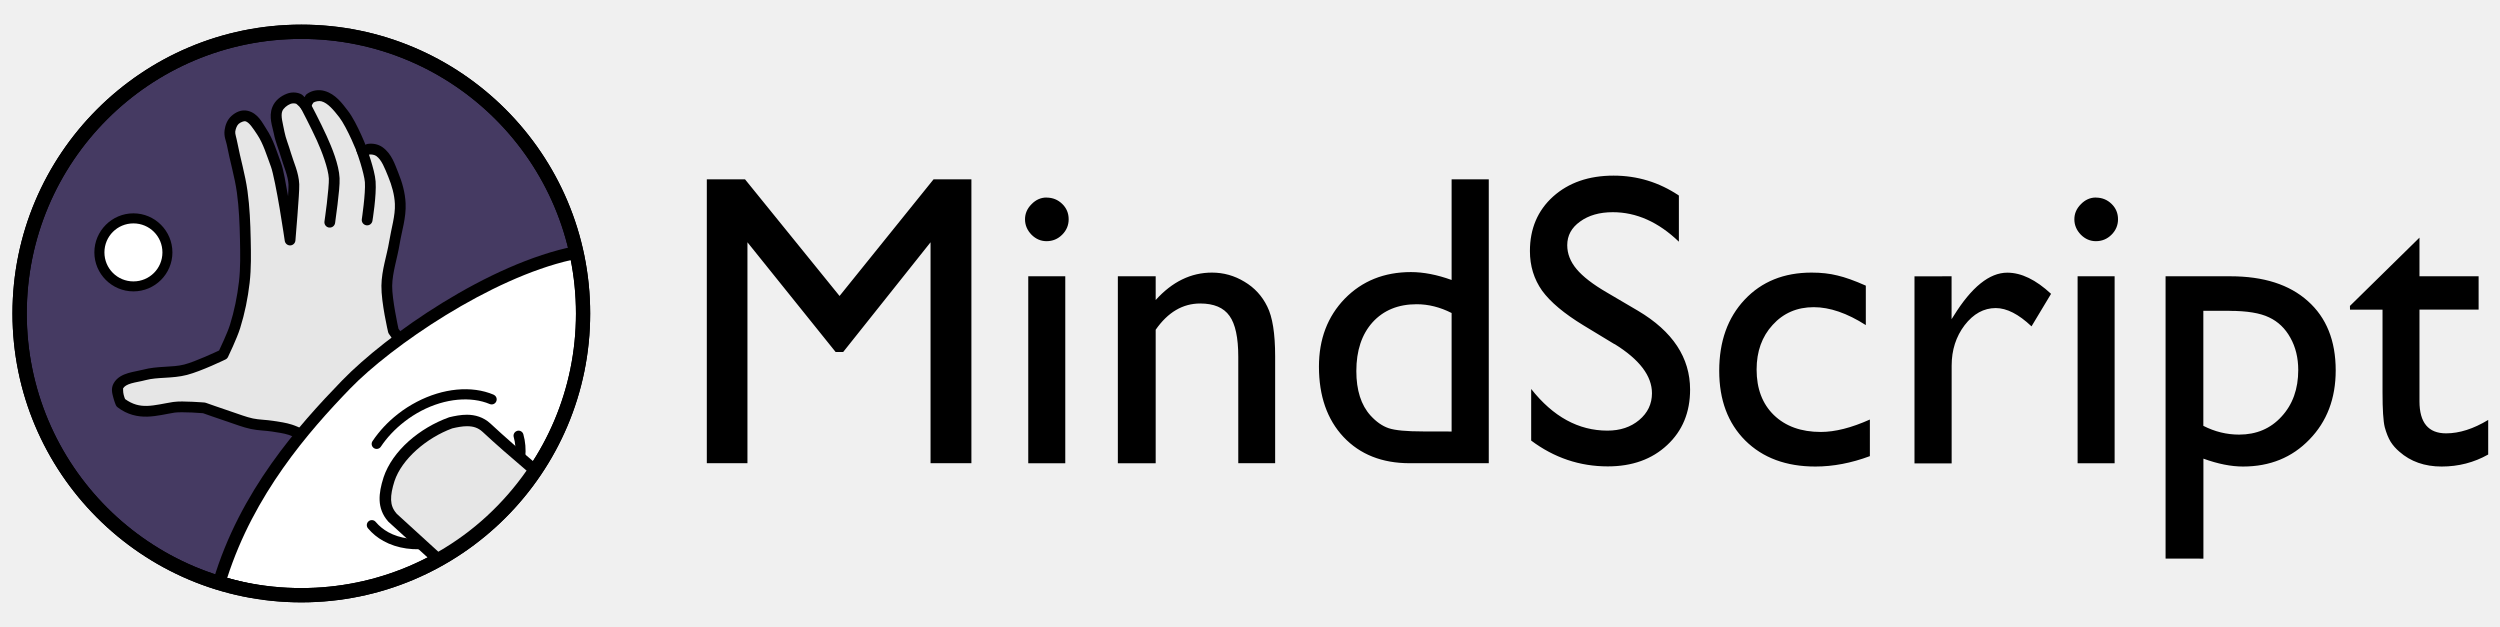
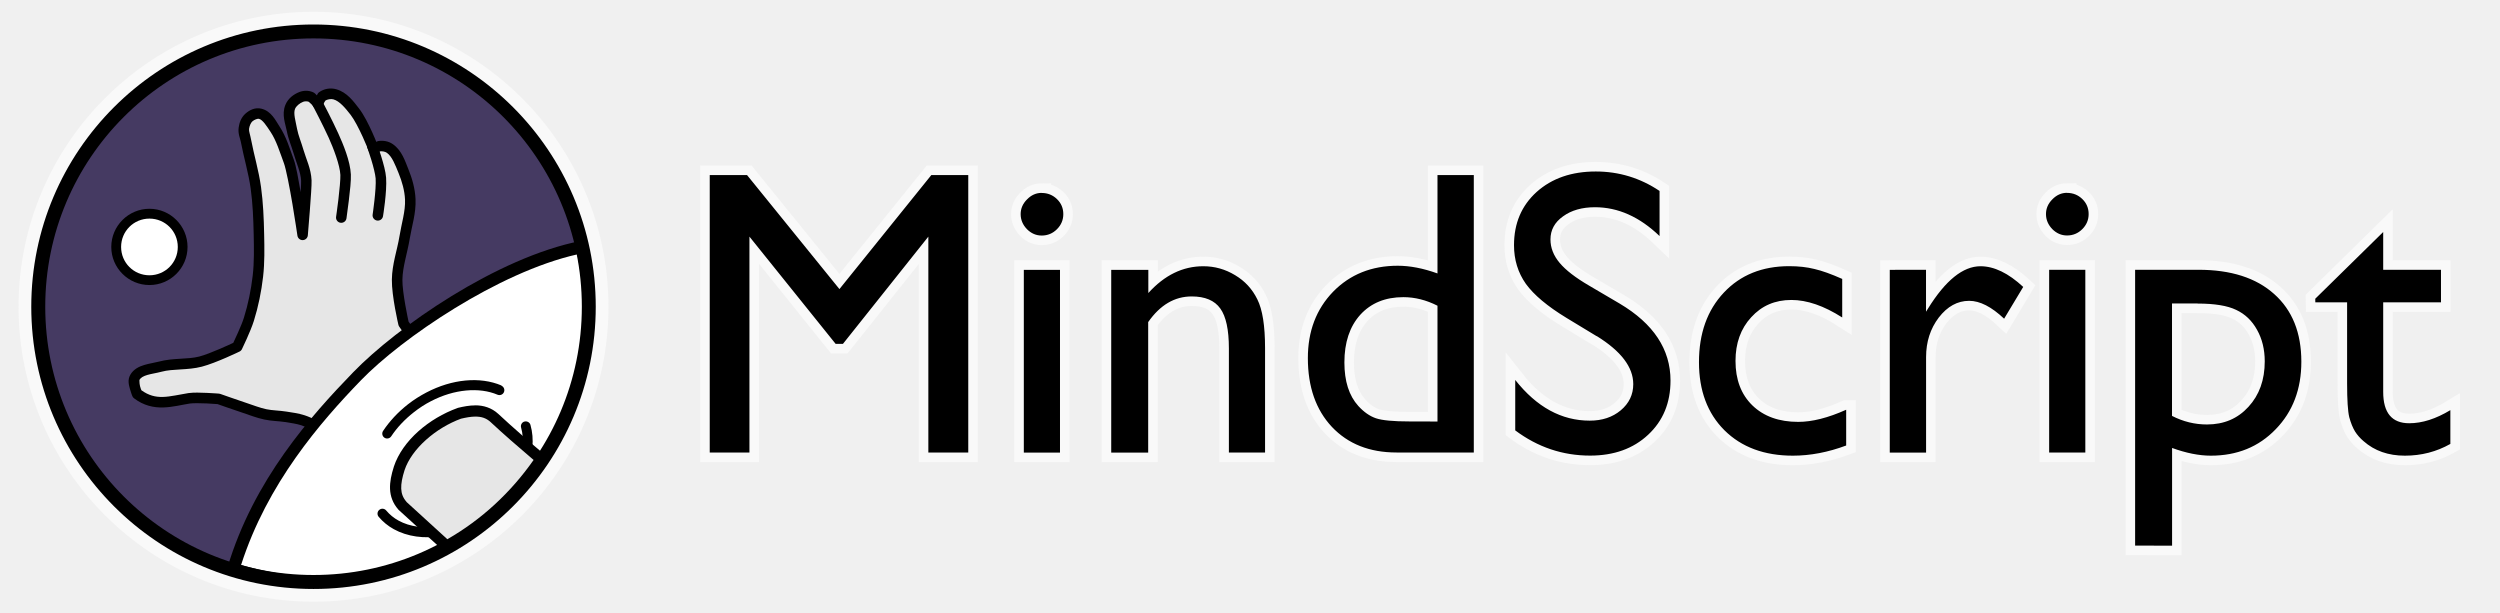
- <svg xmlns="http://www.w3.org/2000/svg" width="33.902mm" height="8.502mm" viewBox="0 0 33.902 8.502" version="1.1" id="svg1">
-   <defs id="defs1" />
-   <g id="layer1" transform="translate(-71.94902,-146.0324)">
-     <g id="g14" transform="matrix(0.5500891,0,0,0.5500891,37.18738,72.57466)" style="stroke-width:1.818">
-       <g id="path5127" style="stroke-width:1.818">
-         <path style="color:#000000;fill:#453a62;stroke-width:1.818;stroke-linecap:round;stroke-linejoin:round;-inkscape-stroke:none" d="m 77.566,141.265 a 6.945,6.945 0 0 1 -6.945,6.945 6.945,6.945 0 0 1 -6.945,-6.945 6.945,6.945 0 0 1 6.945,-6.945 6.945,6.945 0 0 1 6.945,6.945 z" id="path1" />
-         <path style="color:#000000;fill:#ff0000;stroke-width:1.818;stroke-linecap:round;stroke-linejoin:round;-inkscape-stroke:none" d="m 70.621,134.232 c -3.883,0 -7.033,3.15 -7.033,7.033 0,3.883 3.15,7.033 7.033,7.033 3.883,0 7.033,-3.15 7.033,-7.033 0,-3.883 -3.15,-7.033 -7.033,-7.033 z m 0,0.176 c 3.788,0 6.857,3.069 6.857,6.857 0,3.788 -3.069,6.855 -6.857,6.855 -3.788,0 -6.857,-3.067 -6.857,-6.855 0,-3.788 3.069,-6.857 6.857,-6.857 z" id="path2" />
+ <svg xmlns="http://www.w3.org/2000/svg" xmlns:xlink="http://www.w3.org/1999/xlink" width="34.696mm" height="8.502mm" version="1.1" viewBox="0 0 34.696 8.502">
+   <g transform="translate(-71.684 -146.03)">
+     <g stroke="#f9f9f9" stroke-width=".353">
+       <use xlink:href="#text16311-9-5" />
+       <use transform="translate(.14668 8.9909)" xlink:href="#text16311-9-5" />
+       <rect x="72.76" y="156.1" width="6.615" height="6.615" ry=".441" fill="none" stroke-linecap="round" stroke-linejoin="round" />
+     </g>
+     <path d="m84.756 157.45h0.513v3.85h-0.554v-2.996l-1.185 1.488h-0.102l-1.196-1.488v2.996h-0.551v-3.85h0.518l1.282 1.582zm1.532 0.248q0.124 0 0.212 0.085 0.088 0.085 0.088 0.209 0 0.121-0.088 0.209t-0.212 0.088q-0.116 0-0.204-0.088-0.088-0.091-0.088-0.209 0-0.116 0.088-0.204 0.088-0.091 0.204-0.091zm-0.248 1.067h0.502v2.536h-0.502zm1.728 0v0.322q0.336-0.372 0.763-0.372 0.237 0 0.441 0.124 0.204 0.121 0.309 0.336 0.107 0.212 0.107 0.675v1.45h-0.502v-1.444q0-0.389-0.119-0.554-0.119-0.168-0.397-0.168-0.356 0-0.604 0.356v1.811h-0.513v-2.536zm4.013-1.315h0.504v3.85h-1.072q-0.562 0-0.898-0.356-0.333-0.356-0.333-0.954 0-0.559 0.35-0.921 0.353-0.361 0.898-0.361 0.254 0 0.551 0.107zm0 3.42v-1.607q-0.234-0.119-0.474-0.119-0.375 0-0.598 0.245-0.22 0.245-0.22 0.661 0 0.391 0.193 0.604 0.116 0.127 0.245 0.171 0.13 0.044 0.466 0.044zm2.208-1.185-0.419-0.254q-0.394-0.24-0.562-0.471-0.165-0.234-0.165-0.537 0-0.455 0.314-0.739 0.317-0.284 0.821-0.284 0.482 0 0.885 0.27v0.626q-0.416-0.4-0.896-0.4-0.27 0-0.444 0.127-0.174 0.124-0.174 0.32 0 0.174 0.127 0.325 0.127 0.152 0.411 0.317l0.422 0.248q0.706 0.419 0.706 1.069 0 0.463-0.311 0.752-0.309 0.289-0.805 0.289-0.571 0-1.039-0.35v-0.7q0.446 0.565 1.034 0.565 0.259 0 0.43-0.143 0.174-0.146 0.174-0.364 0-0.353-0.507-0.667zm3.464 1.022v0.496q-0.378 0.141-0.739 0.141-0.595 0-0.951-0.353-0.353-0.353-0.353-0.945 0-0.598 0.345-0.965 0.345-0.367 0.907-0.367 0.196 0 0.35 0.039 0.157 0.036 0.386 0.138v0.535q-0.38-0.243-0.706-0.243-0.339 0-0.557 0.24-0.218 0.237-0.218 0.606 0 0.389 0.234 0.617 0.237 0.229 0.637 0.229 0.289 0 0.664-0.168zm1.108-1.943v0.582l0.028-0.044q0.364-0.587 0.728-0.587 0.284 0 0.593 0.287l-0.265 0.441q-0.262-0.248-0.485-0.248-0.243 0-0.422 0.232-0.176 0.232-0.176 0.548v1.326h-0.504v-2.536zm1.957-1.067q0.124 0 0.212 0.085 0.088 0.085 0.088 0.209 0 0.121-0.088 0.209t-0.212 0.088q-0.116 0-0.204-0.088-0.088-0.091-0.088-0.209 0-0.116 0.088-0.204 0.088-0.091 0.204-0.091zm-0.248 1.067h0.502v2.536h-0.502zm1.193 3.828v-3.828h0.879q0.675 0 1.05 0.336 0.378 0.336 0.378 0.94 0 0.571-0.356 0.937-0.353 0.367-0.901 0.367-0.243 0-0.537-0.107v1.356zm0.868-3.36h-0.356v1.56q0.232 0.119 0.485 0.119 0.353 0 0.576-0.245 0.226-0.245 0.226-0.631 0-0.248-0.107-0.438-0.105-0.19-0.289-0.276-0.182-0.088-0.535-0.088zm1.632-0.066 0.943-0.926v0.524h0.802v0.452h-0.802v1.243q0 0.435 0.361 0.435 0.27 0 0.571-0.182v0.469q-0.289 0.163-0.631 0.163-0.345 0-0.573-0.201-0.072-0.061-0.119-0.135-0.047-0.077-0.08-0.198-0.03-0.124-0.03-0.469v-1.125h-0.441z" stroke-width=".265" aria-label="MindScript" />
+     <rect x="72.76" y="156.1" width="6.615" height="6.615" ry=".441" fill="#453a62" />
+     <text x="78.967" y="162.184" fill="#ffffff" font-family="Arial" font-size="3.881px" font-weight="bold" letter-spacing="-.265px" stroke-width=".265" text-align="end" text-anchor="end" word-spacing="0px" style="line-height:1.25" xml:space="preserve">
+       <tspan x="78.702" y="162.184" dx="0 -0.353" fill="#ffffff" font-family="Arial" font-size="3.881px" font-weight="bold" stroke-width=".265" text-align="end" text-anchor="end">λ<tspan baseline-shift="super" font-family="Arial" font-size="2.822px" font-weight="bold" stroke-width=".265">Ψ</tspan>
+       </tspan>
+     </text>
+     <rect x="72.496" y="158.49" width="34.66" height="8.467" ry="0" fill="none" stroke="#000" stroke-width=".035" />
+     <path id="text16311-9-5" d="m84.609 148.46h0.513v3.85h-0.554v-2.996l-1.185 1.488h-0.102l-1.196-1.488v2.996h-0.551v-3.85h0.518l1.282 1.582zm1.532 0.248q0.124 0 0.212 0.085 0.088 0.085 0.088 0.209 0 0.121-0.088 0.209-0.088 0.088-0.212 0.088-0.116 0-0.204-0.088-0.088-0.091-0.088-0.209 0-0.116 0.088-0.204 0.088-0.091 0.204-0.091zm-0.248 1.067h0.502v2.536h-0.502zm1.728 0v0.322q0.336-0.372 0.763-0.372 0.237 0 0.441 0.124 0.204 0.121 0.309 0.336 0.107 0.212 0.107 0.675v1.45h-0.502v-1.444q0-0.389-0.119-0.554-0.119-0.168-0.397-0.168-0.356 0-0.604 0.356v1.811h-0.513v-2.536zm4.013-1.315h0.504v3.85h-1.072q-0.562 0-0.898-0.356-0.333-0.356-0.333-0.954 0-0.559 0.35-0.921 0.353-0.361 0.898-0.361 0.254 0 0.551 0.107zm0 3.42v-1.607q-0.234-0.119-0.474-0.119-0.375 0-0.598 0.245-0.22 0.245-0.22 0.661 0 0.391 0.193 0.604 0.116 0.127 0.245 0.171 0.13 0.044 0.466 0.044zm2.208-1.185-0.419-0.254q-0.394-0.24-0.562-0.471-0.165-0.234-0.165-0.537 0-0.455 0.314-0.739 0.317-0.284 0.821-0.284 0.482 0 0.885 0.27v0.626q-0.416-0.4-0.896-0.4-0.27 0-0.444 0.127-0.174 0.124-0.174 0.32 0 0.174 0.127 0.325 0.127 0.152 0.411 0.317l0.422 0.248q0.706 0.419 0.706 1.069 0 0.463-0.311 0.752-0.309 0.289-0.805 0.289-0.571 0-1.039-0.35v-0.7q0.446 0.565 1.034 0.565 0.259 0 0.43-0.143 0.174-0.146 0.174-0.364 0-0.353-0.507-0.667zm3.464 1.022v0.496q-0.378 0.141-0.739 0.141-0.595 0-0.951-0.353-0.353-0.353-0.353-0.945 0-0.598 0.345-0.965 0.345-0.367 0.907-0.367 0.196 0 0.35 0.039 0.157 0.036 0.386 0.138v0.535q-0.38-0.243-0.706-0.243-0.339 0-0.557 0.24-0.218 0.237-0.218 0.606 0 0.389 0.234 0.617 0.237 0.229 0.637 0.229 0.289 0 0.664-0.168zm1.108-1.943v0.582l0.028-0.044q0.364-0.587 0.728-0.587 0.284 0 0.593 0.287l-0.265 0.441q-0.262-0.248-0.485-0.248-0.243 0-0.422 0.232-0.176 0.232-0.176 0.548v1.326h-0.504v-2.536zm1.957-1.067q0.124 0 0.212 0.085 0.088 0.085 0.088 0.209 0 0.121-0.088 0.209-0.088 0.088-0.212 0.088-0.116 0-0.204-0.088-0.088-0.091-0.088-0.209 0-0.116 0.088-0.204 0.088-0.091 0.204-0.091zm-0.248 1.067h0.502v2.536h-0.502zm1.193 3.828v-3.828h0.879q0.675 0 1.05 0.336 0.378 0.336 0.378 0.94 0 0.571-0.356 0.937-0.353 0.367-0.901 0.367-0.243 0-0.537-0.107v1.356zm0.868-3.36h-0.356v1.56q0.232 0.119 0.485 0.119 0.353 0 0.576-0.245 0.226-0.245 0.226-0.631 0-0.248-0.107-0.438-0.105-0.19-0.289-0.276-0.182-0.088-0.535-0.088zm1.632-0.066 0.943-0.926v0.524h0.802v0.452h-0.802v1.243q0 0.435 0.361 0.435 0.27 0 0.571-0.182v0.469q-0.289 0.163-0.631 0.163-0.345 0-0.573-0.201-0.072-0.061-0.119-0.135-0.047-0.077-0.08-0.198-0.03-0.124-0.03-0.469v-1.125h-0.441z" stroke-width=".265" aria-label="MindScript" />
+     <path d="m76.035 146.37c-2.162 0-3.917 1.755-3.917 3.917s1.755 3.917 3.917 3.917c2.162 0 3.917-1.755 3.917-3.917s-1.755-3.917-3.917-3.917zm0 0.193c2.058 0 3.724 1.666 3.724 3.724s-1.666 3.723-3.724 3.723-3.723-1.665-3.723-3.723 1.665-3.724 3.723-3.724z" color="#000000" stroke="#f9f9f9" stroke-linecap="round" stroke-linejoin="round" stroke-width=".353" />
+     <g stroke-width="0">
+       <path d="m79.856 150.28a3.82 3.82 0 0 1-3.82 3.82 3.82 3.82 0 0 1-3.82-3.82 3.82 3.82 0 0 1 3.82-3.82 3.82 3.82 0 0 1 3.82 3.82z" color="#000000" fill="#453a62" />
+       <g transform="matrix(.55009 0 0 .55009 37.187 72.575)">
+         <path d="m67.321 139.76a0.839 0.839 0 0 1-0.839 0.839 0.839 0.839 0 0 1-0.839-0.839 0.839 0.839 0 0 1 0.839-0.839 0.839 0.839 0 0 1 0.839 0.839z" color="#000000" fill="#fff" />
+         <path d="m66.482 138.8c-0.53 0-0.963 0.433-0.963 0.963 0 0.53 0.433 0.961 0.963 0.961s0.961-0.431 0.961-0.961c0-0.53-0.431-0.963-0.961-0.963zm0 0.248c0.396 0 0.715 0.318 0.715 0.715 0 0.396-0.318 0.715-0.715 0.715s-0.715-0.318-0.715-0.715c0-0.396 0.318-0.715 0.715-0.715z" color="#000000" />
      </g>
-       <g id="path5253" style="stroke-width:1.818">
-         <path style="color:#000000;fill:#ffffff;stroke-width:1.818;stroke-linecap:round;stroke-linejoin:round;-inkscape-stroke:none" d="m 67.321,139.759 a 0.839,0.839 0 0 1 -0.839,0.839 0.839,0.839 0 0 1 -0.839,-0.839 0.839,0.839 0 0 1 0.839,-0.839 0.839,0.839 0 0 1 0.839,0.839 z" id="path3" />
-         <path style="color:#000000;fill:#000000;stroke-width:1.818;stroke-linecap:round;stroke-linejoin:round;-inkscape-stroke:none" d="m 66.482,138.797 c -0.53,0 -0.963,0.433 -0.963,0.963 0,0.53 0.433,0.961 0.963,0.961 0.53,0 0.961,-0.431 0.961,-0.961 0,-0.53 -0.431,-0.963 -0.961,-0.963 z m 0,0.248 c 0.396,0 0.715,0.318 0.715,0.715 0,0.396 -0.318,0.715 -0.715,0.715 -0.396,0 -0.715,-0.318 -0.715,-0.715 0,-0.396 0.318,-0.715 0.715,-0.715 z" id="path4" />
+       <g transform="matrix(.19406 0 0 -.19406 26.218 220.01)" fill="#e6e6e6">
+         <path d="m258.99 348.94-1.836 1.676s-0.783 0.407-1.202 0.542c-0.399 0.128-0.819 0.182-1.233 0.248-0.484 0.077-0.981 0.072-1.46 0.175-0.518 0.111-1.013 0.309-1.515 0.476-0.772 0.256-1.825 0.631-1.825 0.631s-1.532 0.125-2.097 0.043c-1.259-0.199-2.491-0.649-3.724 0.298 0 0-0.367 0.846-0.169 1.197 0.322 0.569 1.175 0.595 1.806 0.765 0.938 0.253 1.952 0.121 2.892 0.364 0.913 0.237 2.626 1.054 2.626 1.054s0.617 1.287 0.829 1.966c0.313 1.004 0.525 2.043 0.645 3.088 0.115 0.995 0.094 2.003 0.073 3.004-0.023 1.108-0.067 2.22-0.218 3.318-0.156 1.138-0.496 2.243-0.71 3.371v2e-5c-0.056 0.295-0.19 0.591-0.149 0.888 0.039 0.28 0.151 0.58 0.363 0.767 0.211 0.187 0.529 0.335 0.803 0.268 0.491-0.12 0.776-0.669 1.056-1.09 0.467-0.701 0.702-1.533 0.997-2.322 0.365-0.975 0.984-5.255 0.984-5.255s0.288 3.341 0.266 3.885c-0.029 0.727-0.369 1.409-0.57 2.108-0.145 0.507-0.362 0.995-0.459 1.513-0.102 0.542-0.331 1.137-0.127 1.649 0.132 0.331 0.46 0.59 0.793 0.718 0.21 0.081 0.465 0.084 0.674 0 0.224-0.09 0.523-0.503 0.523-0.503s0.129 0.417 0.295 0.535c0.25 0.178 0.612 0.238 0.908 0.155 0.608-0.17 1.043-0.744 1.431-1.243 0.615-0.791 1.35-2.686 1.35-2.686s0.236 0.194 0.379 0.216c0.263 0.041 0.564-0.011 0.78-0.166 0.51-0.364 0.729-1.031 0.967-1.61 0.263-0.642 0.458-1.33 0.489-2.023 0.041-0.918-0.258-1.819-0.406-2.726-0.164-1.007-0.519-1.994-0.535-3.015-0.017-1.061 0.458-3.15 0.458-3.15s0.766-1.121 1.203-1.64c0.255-0.303 0.696-0.742 1.257-1.267z" color="#000000" />
+         <path d="m258.74 348.67-1.791 1.635c-0.047 0.024-0.782 0.397-1.109 0.502-0.355 0.114-0.756 0.167-1.178 0.234-0.442 0.071-0.944 0.065-1.478 0.18-0.559 0.12-1.066 0.324-1.555 0.486-0.758 0.252-1.729 0.596-1.783 0.615-0.038 3e-3 -0.355 0.029-0.777 0.049-0.446 0.021-0.981 0.024-1.189-6e-3l4e-3 2e-3c-0.605-0.095-1.241-0.264-1.918-0.285-0.677-0.021-1.405 0.129-2.092 0.656a0.375 0.375 0 0 0-0.117 0.148s-0.1 0.232-0.176 0.52c-0.075 0.288-0.186 0.636 0.025 1.01 0.23 0.406 0.633 0.596 1.006 0.707 0.373 0.111 0.75 0.161 1.029 0.236 1.035 0.279 2.051 0.146 2.897 0.365 0.781 0.202 2.28 0.909 2.434 0.98 0.072 0.153 0.58 1.22 0.758 1.789 0.306 0.979 0.512 1.996 0.631 3.019 0.111 0.961 0.091 1.952 0.07 2.953-0.023 1.103-0.067 2.2-0.215 3.273-0.151 1.097-0.488 2.198-0.707 3.353-0.044 0.232-0.213 0.569-0.152 1.01 0.047 0.342 0.176 0.721 0.486 0.996 0.278 0.246 0.678 0.465 1.141 0.352 0.715-0.175 1.017-0.853 1.279-1.246 0.511-0.767 0.749-1.629 1.037-2.398 0.168-0.449 0.332-1.423 0.492-2.328 2.5e-4 4e-3 -2.5e-4 0.01 0 0.014 0.024 0.386 0.035 0.71 0.031 0.797-0.025 0.62-0.341 1.274-0.555 2.019-0.136 0.473-0.361 0.972-0.469 1.547-0.092 0.49-0.382 1.163-0.105 1.857 0.186 0.468 0.593 0.77 1.006 0.93 0.302 0.117 0.639 0.123 0.949-2e-3 0.149-0.06 0.213-0.152 0.299-0.236 0.049 0.077 0.058 0.15 0.162 0.225 0.357 0.254 0.809 0.328 1.227 0.211 0.774-0.217 1.24-0.877 1.625-1.373 0.352-0.453 0.686-1.132 0.951-1.715 0.168-0.37 0.209-0.484 0.287-0.676 0.049 0.02 0.066 0.05 0.137 0.06 0.353 0.055 0.739-4e-3 1.057-0.23 0.645-0.46 0.866-1.213 1.096-1.773 0.274-0.669 0.482-1.396 0.516-2.148 0.045-1.01-0.269-1.936-0.41-2.803-0.172-1.054-0.515-2.024-0.529-2.961-0.014-0.921 0.421-2.91 0.439-2.996 0.058-0.084 0.745-1.085 1.133-1.545 0.233-0.277 0.67-0.716 1.227-1.236a0.375 0.375 0 0 0 2e-3 -0.547l-6.615-6.223a0.375 0.375 0 0 0-0.51-4e-3zm0.25 0.787 6.08 5.723c-0.4 0.383-0.791 0.758-1.008 1.016-0.469 0.557-1.225 1.67-1.225 1.67a0.375 0.375 0 0 0-0.057 0.129s-0.485 2.058-0.467 3.238c0.017 1.103 0.382 2.107 0.539 3.068 0.154 0.947 0.439 1.825 0.402 2.65-0.028 0.634-0.211 1.281-0.463 1.897-0.245 0.598-0.461 1.18-0.836 1.447-0.115 0.082-0.332 0.128-0.504 0.102 0.06 9e-3 -0.034-0.019-0.094-0.059-0.06-0.04-0.105-0.078-0.105-0.078a0.375 0.375 0 0 0-0.588 0.154s-0.182 0.465-0.438 1.027-0.597 1.226-0.859 1.565c-0.39 0.501-0.794 0.987-1.236 1.111-0.174 0.049-0.446 2e-3 -0.59-0.1 0.05 0.035-0.041-0.062-0.084-0.158s-0.07-0.182-0.07-0.182a0.375 0.375 0 0 0-0.662-0.109s-0.064 0.089-0.152 0.188c-0.088 0.098-0.225 0.195-0.207 0.188-0.107 0.043-0.281 0.043-0.398-2e-3 -0.252-0.097-0.502-0.311-0.58-0.506-0.131-0.33 0.037-0.848 0.148-1.441 0.087-0.461 0.296-0.938 0.451-1.478 0.188-0.654 0.55-1.361 0.584-2.195 7e-3 -0.184-9e-3 -0.482-0.033-0.875-0.024-0.393-0.059-0.864-0.094-1.316-0.07-0.905-0.141-1.742-0.141-1.742a0.375 0.375 0 0 0-0.744-0.021s-0.156 1.067-0.355 2.254c-0.199 1.187-0.466 2.54-0.609 2.924-0.302 0.809-0.536 1.611-0.959 2.246-0.299 0.449-0.564 0.868-0.832 0.934-0.086 0.021-0.322-0.055-0.467-0.184-0.113-0.1-0.208-0.32-0.238-0.539-0.021-0.154 0.079-0.409 0.146-0.768 0.208-1.101 0.549-2.213 0.711-3.391 0.154-1.122 0.2-2.247 0.223-3.359 0.021-1.001 0.043-2.028-0.076-3.057-0.123-1.066-0.339-2.128-0.66-3.156-0.234-0.748-0.85-2.016-0.85-2.016a0.375 0.375 0 0 0-0.176-0.176s-1.688-0.819-2.693-1.08c-1.036-0.268-2.048-0.137-2.889-0.363-0.352-0.095-0.718-0.144-1.01-0.23-0.292-0.087-0.476-0.194-0.568-0.357 0.013 0.024-0.012-0.226 0.047-0.449 0.041-0.156 0.07-0.219 0.098-0.289 0.517-0.372 1.003-0.493 1.539-0.477 0.562 0.017 1.17 0.172 1.824 0.275a0.375 0.375 0 0 0 6e-3 0c0.357 0.052 0.869 0.035 1.33 0.014 0.461-0.021 0.852-0.053 0.852-0.053a0.375 0.375 0 0 0 0.094-0.021s1.054-0.375 1.818-0.629c0.516-0.172 0.998-0.363 1.475-0.465 0.424-0.091 0.915-0.086 1.441-0.17 0.406-0.065 0.846-0.119 1.289-0.262 0.499-0.16 1.26-0.566 1.26-0.566a0.375 0.375 0 0 0 0.08-0.057z" color="#000000" fill="#000" />
+         <path d="m258.7 365.66s0.344 2.351 0.312 3.064c-0.038 0.832-0.526 2.046-0.869 2.804-0.421 0.93-1.119 2.256-1.119 2.256" color="#000000" />
+         <path d="m258.64 365.29a0.375 0.375 0 0 0-0.316 0.426s0.085 0.582 0.166 1.254c0.081 0.671 0.153 1.461 0.141 1.738-0.032 0.702-0.499 1.924-0.836 2.666-0.413 0.91-1.109 2.236-1.109 2.236a0.375 0.375 0 0 0 0.158 0.506 0.375 0.375 0 0 0 0.506-0.156s0.699-1.326 1.129-2.275c0.351-0.774 0.858-1.982 0.902-2.943 0.02-0.436-0.064-1.179-0.146-1.861-0.083-0.682-0.168-1.273-0.168-1.273a0.375 0.375 0 0 0-0.426-0.316z" color="#000000" fill="#000" />
+         <path d="m261.31 365.82s0.281 1.786 0.218 2.669c-0.052 0.727-0.615 2.285-0.615 2.285" color="#000000" />
+         <path d="m261.25 365.45a0.375 0.375 0 0 0-0.312 0.43s0.27 1.814 0.215 2.582c-0.021 0.287-0.166 0.863-0.311 1.334-0.144 0.471-0.283 0.852-0.283 0.852a0.375 0.375 0 0 0 0.227 0.48 0.375 0.375 0 0 0 0.48-0.225s0.143-0.399 0.293-0.889c0.15-0.49 0.31-1.058 0.342-1.498 0.072-0.998-0.221-2.754-0.221-2.754a0.375 0.375 0 0 0-0.43-0.312z" color="#000000" fill="#000" />
      </g>
-       <g id="g14294" transform="matrix(0.3527778,0,0,-0.3527778,-19.94142,268.0148)" style="fill:#e6e6e6;stroke-width:1.818">
-         <g id="path8017" style="stroke-width:1.818">
-           <path style="color:#000000;stroke-width:1.818;stroke-linecap:square;stroke-linejoin:round;-inkscape-stroke:none" d="m 258.989,348.944 -1.836,1.676 c 0,0 -0.783,0.407 -1.202,0.542 -0.399,0.128 -0.819,0.182 -1.233,0.248 -0.484,0.077 -0.981,0.072 -1.46,0.175 -0.518,0.111 -1.013,0.309 -1.515,0.476 -0.772,0.256 -1.825,0.631 -1.825,0.631 0,0 -1.532,0.125 -2.097,0.043 -1.259,-0.199 -2.491,-0.649 -3.724,0.298 0,0 -0.367,0.846 -0.169,1.197 0.322,0.569 1.175,0.595 1.806,0.765 0.938,0.253 1.951,0.121 2.892,0.364 0.913,0.237 2.626,1.054 2.626,1.054 0,0 0.617,1.287 0.829,1.966 0.313,1.004 0.525,2.043 0.645,3.088 0.115,0.995 0.094,2.003 0.073,3.004 -0.023,1.108 -0.067,2.22 -0.218,3.318 -0.156,1.138 -0.496,2.243 -0.71,3.371 v 2e-5 c -0.056,0.295 -0.19,0.591 -0.149,0.888 0.039,0.28 0.151,0.58 0.363,0.767 0.211,0.187 0.529,0.335 0.803,0.268 0.491,-0.12 0.776,-0.669 1.056,-1.09 0.467,-0.701 0.702,-1.533 0.997,-2.322 0.365,-0.975 0.984,-5.255 0.984,-5.255 0,0 0.288,3.342 0.266,3.885 -0.029,0.727 -0.369,1.409 -0.57,2.108 -0.145,0.507 -0.362,0.995 -0.459,1.513 -0.102,0.542 -0.331,1.137 -0.127,1.649 0.132,0.331 0.46,0.59 0.793,0.718 0.21,0.081 0.465,0.084 0.674,0 0.224,-0.09 0.523,-0.503 0.523,-0.503 0,0 0.129,0.417 0.295,0.535 0.25,0.178 0.612,0.238 0.908,0.155 0.608,-0.17 1.043,-0.744 1.431,-1.243 0.615,-0.791 1.35,-2.686 1.35,-2.686 0,0 0.236,0.194 0.379,0.216 0.263,0.041 0.564,-0.011 0.78,-0.166 0.51,-0.364 0.729,-1.031 0.967,-1.61 0.263,-0.642 0.458,-1.33 0.489,-2.023 0.041,-0.918 -0.258,-1.82 -0.406,-2.726 -0.164,-1.007 -0.519,-1.994 -0.535,-3.015 -0.017,-1.061 0.458,-3.15 0.458,-3.15 0,0 0.766,-1.121 1.203,-1.64 0.255,-0.303 0.696,-0.742 1.257,-1.267 z" id="path5" />
-           <path style="color:#000000;fill:#000000;stroke-width:1.818;stroke-linecap:square;stroke-linejoin:round;-inkscape-stroke:none" d="m 258.736,348.668 -1.791,1.635 c -0.047,0.024 -0.782,0.397 -1.109,0.502 -0.355,0.114 -0.756,0.167 -1.178,0.234 -0.442,0.071 -0.944,0.065 -1.479,0.18 -0.559,0.12 -1.066,0.324 -1.555,0.486 -0.758,0.252 -1.729,0.596 -1.783,0.615 -0.038,0.003 -0.355,0.029 -0.777,0.049 -0.446,0.021 -0.981,0.024 -1.189,-0.006 l 0.004,0.002 c -0.605,-0.095 -1.241,-0.264 -1.918,-0.285 -0.677,-0.021 -1.405,0.129 -2.092,0.656 a 0.375,0.375 0 0 0 -0.117,0.148 c 0,0 -0.1,0.232 -0.176,0.52 -0.075,0.288 -0.186,0.636 0.025,1.01 0.23,0.406 0.633,0.596 1.006,0.707 0.373,0.111 0.75,0.161 1.029,0.236 1.035,0.279 2.051,0.146 2.896,0.365 0.781,0.202 2.28,0.909 2.434,0.98 0.072,0.153 0.58,1.22 0.758,1.789 0.306,0.979 0.512,1.996 0.631,3.02 0.111,0.961 0.091,1.952 0.07,2.953 -0.023,1.103 -0.067,2.199 -0.215,3.273 -0.151,1.097 -0.488,2.198 -0.707,3.354 -0.044,0.232 -0.213,0.569 -0.152,1.01 0.047,0.342 0.176,0.721 0.486,0.996 0.278,0.246 0.678,0.465 1.141,0.352 0.715,-0.175 1.017,-0.853 1.279,-1.246 0.511,-0.767 0.749,-1.629 1.037,-2.398 0.168,-0.449 0.332,-1.423 0.492,-2.328 2.5e-4,0.004 -2.5e-4,0.01 0,0.014 0.024,0.386 0.035,0.71 0.031,0.797 -0.025,0.62 -0.341,1.274 -0.555,2.02 -0.136,0.473 -0.361,0.972 -0.469,1.547 -0.092,0.49 -0.382,1.163 -0.105,1.857 0.186,0.468 0.593,0.77 1.006,0.93 0.302,0.117 0.639,0.123 0.949,-0.002 0.149,-0.06 0.213,-0.152 0.299,-0.236 0.049,0.077 0.058,0.15 0.162,0.225 0.357,0.254 0.809,0.328 1.227,0.211 0.774,-0.217 1.24,-0.877 1.625,-1.373 0.352,-0.453 0.686,-1.132 0.951,-1.715 0.168,-0.37 0.209,-0.484 0.287,-0.676 0.049,0.02 0.066,0.05 0.137,0.06 0.353,0.055 0.739,-0.004 1.057,-0.23 0.645,-0.46 0.866,-1.213 1.096,-1.773 0.274,-0.669 0.482,-1.396 0.516,-2.148 0.045,-1.01 -0.269,-1.936 -0.41,-2.803 -0.172,-1.053 -0.515,-2.024 -0.529,-2.961 -0.014,-0.921 0.421,-2.91 0.439,-2.996 0.058,-0.084 0.745,-1.084 1.133,-1.545 0.233,-0.277 0.67,-0.716 1.227,-1.236 a 0.375,0.375 0 0 0 0.002,-0.547 l -6.615,-6.223 a 0.375,0.375 0 0 0 -0.51,-0.004 z m 0.25,0.787 6.08,5.723 c -0.4,0.383 -0.791,0.758 -1.008,1.016 -0.469,0.557 -1.225,1.67 -1.225,1.67 a 0.375,0.375 0 0 0 -0.057,0.129 c 0,0 -0.485,2.058 -0.467,3.238 0.017,1.103 0.382,2.107 0.539,3.068 0.154,0.947 0.439,1.825 0.402,2.65 -0.028,0.634 -0.211,1.281 -0.463,1.896 -0.245,0.598 -0.461,1.18 -0.836,1.447 -0.115,0.082 -0.332,0.128 -0.504,0.102 0.06,0.009 -0.034,-0.019 -0.094,-0.059 -0.06,-0.04 -0.105,-0.078 -0.105,-0.078 a 0.375,0.375 0 0 0 -0.588,0.154 c 0,0 -0.182,0.465 -0.438,1.027 -0.256,0.562 -0.597,1.226 -0.859,1.564 -0.39,0.501 -0.794,0.987 -1.236,1.111 -0.174,0.049 -0.446,0.002 -0.59,-0.1 0.05,0.035 -0.041,-0.062 -0.084,-0.158 -0.043,-0.096 -0.07,-0.182 -0.07,-0.182 a 0.375,0.375 0 0 0 -0.662,-0.109 c 0,0 -0.064,0.089 -0.152,0.188 -0.088,0.098 -0.225,0.195 -0.207,0.188 -0.107,0.043 -0.281,0.043 -0.398,-0.002 -0.252,-0.097 -0.502,-0.311 -0.58,-0.506 -0.131,-0.33 0.037,-0.848 0.148,-1.441 0.087,-0.461 0.296,-0.938 0.451,-1.479 0.188,-0.654 0.55,-1.361 0.584,-2.195 0.007,-0.184 -0.009,-0.482 -0.033,-0.875 -0.024,-0.393 -0.059,-0.864 -0.094,-1.316 -0.07,-0.905 -0.141,-1.742 -0.141,-1.742 a 0.375,0.375 0 0 0 -0.744,-0.021 c 0,0 -0.156,1.067 -0.355,2.254 -0.199,1.187 -0.466,2.54 -0.609,2.924 -0.302,0.809 -0.536,1.611 -0.959,2.246 -0.299,0.449 -0.564,0.868 -0.832,0.934 -0.086,0.021 -0.322,-0.055 -0.467,-0.184 -0.113,-0.1 -0.208,-0.32 -0.238,-0.539 -0.021,-0.154 0.079,-0.409 0.146,-0.768 0.208,-1.101 0.549,-2.213 0.711,-3.391 0.154,-1.122 0.2,-2.246 0.223,-3.359 0.021,-1.001 0.043,-2.028 -0.076,-3.057 -0.123,-1.066 -0.339,-2.128 -0.66,-3.156 -0.234,-0.748 -0.85,-2.016 -0.85,-2.016 a 0.375,0.375 0 0 0 -0.176,-0.176 c 0,0 -1.687,-0.819 -2.693,-1.08 -1.036,-0.268 -2.048,-0.137 -2.889,-0.363 -0.352,-0.095 -0.718,-0.144 -1.01,-0.23 -0.292,-0.087 -0.476,-0.194 -0.568,-0.357 0.013,0.024 -0.012,-0.226 0.047,-0.449 0.041,-0.156 0.07,-0.219 0.098,-0.289 0.517,-0.372 1.003,-0.493 1.539,-0.477 0.562,0.017 1.17,0.172 1.824,0.275 a 0.375,0.375 0 0 0 0.006,0 c 0.357,0.052 0.869,0.035 1.33,0.014 0.461,-0.021 0.852,-0.053 0.852,-0.053 a 0.375,0.375 0 0 0 0.094,-0.021 c 0,0 1.054,-0.375 1.818,-0.629 0.516,-0.172 0.998,-0.363 1.475,-0.465 0.424,-0.091 0.915,-0.086 1.441,-0.17 0.406,-0.065 0.846,-0.119 1.289,-0.262 0.499,-0.16 1.26,-0.566 1.26,-0.566 a 0.375,0.375 0 0 0 0.08,-0.057 z" id="path6" />
-         </g>
-         <g id="path996" style="stroke-width:1.818">
-           <path style="color:#000000;stroke-width:1.818;stroke-linecap:round;-inkscape-stroke:none" d="m 258.698,365.664 c 0,0 0.344,2.351 0.312,3.064 -0.038,0.832 -0.526,2.046 -0.869,2.804 -0.421,0.93 -1.119,2.256 -1.119,2.256" id="path7" />
-           <path style="color:#000000;fill:#000000;stroke-width:1.818;stroke-linecap:round;-inkscape-stroke:none" d="m 258.645,365.293 a 0.375,0.375 0 0 0 -0.316,0.426 c 0,0 0.085,0.582 0.166,1.254 0.081,0.671 0.153,1.461 0.141,1.738 -0.032,0.702 -0.499,1.924 -0.836,2.666 -0.413,0.91 -1.109,2.236 -1.109,2.236 a 0.375,0.375 0 0 0 0.158,0.506 0.375,0.375 0 0 0 0.506,-0.156 c 0,0 0.699,-1.326 1.129,-2.275 0.351,-0.774 0.858,-1.983 0.902,-2.943 0.02,-0.436 -0.064,-1.179 -0.146,-1.861 -0.083,-0.682 -0.168,-1.273 -0.168,-1.273 a 0.375,0.375 0 0 0 -0.426,-0.316 z" id="path8" />
-         </g>
-         <g id="path998" style="stroke-width:1.818">
-           <path style="color:#000000;stroke-width:1.818;stroke-linecap:round;-inkscape-stroke:none" d="m 261.311,365.822 c 0,0 0.281,1.786 0.218,2.669 -0.052,0.727 -0.615,2.285 -0.615,2.285" id="path9" />
-           <path style="color:#000000;fill:#000000;stroke-width:1.818;stroke-linecap:round;-inkscape-stroke:none" d="m 261.252,365.451 a 0.375,0.375 0 0 0 -0.312,0.43 c 0,0 0.27,1.814 0.215,2.582 -0.021,0.287 -0.166,0.863 -0.311,1.334 -0.144,0.471 -0.283,0.852 -0.283,0.852 a 0.375,0.375 0 0 0 0.227,0.48 0.375,0.375 0 0 0 0.48,-0.225 c 0,0 0.143,-0.399 0.293,-0.889 0.15,-0.49 0.31,-1.058 0.342,-1.498 0.072,-0.998 -0.221,-2.754 -0.221,-2.754 a 0.375,0.375 0 0 0 -0.43,-0.312 z" id="path10" />
-         </g>
+       <g transform="matrix(.55009 0 0 .55009 37.187 72.575)">
+         <path d="m77.397 139.75c-2.077 0.409-4.607 2.173-5.674 3.275-1.066 1.101-2.489 2.69-3.139 4.871 0.659 0.207 1.346 0.314 2.037 0.318 3.835-1.4e-4 6.945-3.109 6.945-6.945-2.51e-4 -0.511-0.057-1.021-0.169-1.519z" color="#000000" fill="#fff" />
+         <path d="m77.369 139.61c-2.131 0.42-4.654 2.187-5.746 3.314-1.07 1.105-2.513 2.713-3.174 4.93a0.141 0.141 0 0 0 0.094 0.176c0.673 0.211 1.373 0.32 2.078 0.324 3.912-1.4e-4 7.086-3.174 7.086-7.086-2.56e-4 -0.521-0.058-1.042-0.172-1.551a0.141 0.141 0 0 0-0.166-0.107zm-0.09 0.34c0.086 0.435 0.146 0.875 0.146 1.318-1.39e-4 3.759-3.045 6.801-6.803 6.803-0.62-4e-3 -1.233-0.115-1.828-0.285 0.661-2.058 1.995-3.595 3.029-4.664 1.018-1.051 3.457-2.723 5.455-3.172z" color="#000000" />
      </g>
-       <g id="circle10155" style="stroke-width:1.818">
-         <path style="color:#000000;fill:#ffffff;stroke-width:1.818;stroke-linecap:round;stroke-linejoin:round;-inkscape-stroke:none" d="m 77.397,139.746 c -2.077,0.409 -4.607,2.173 -5.674,3.275 -1.066,1.102 -2.489,2.69 -3.139,4.871 0.659,0.207 1.346,0.314 2.037,0.318 3.835,-1.4e-4 6.945,-3.109 6.945,-6.945 -2.51e-4,-0.511 -0.057,-1.021 -0.169,-1.519 z" id="path11" />
-         <path style="color:#000000;fill:#000000;stroke-width:1.818;stroke-linecap:round;stroke-linejoin:round;-inkscape-stroke:none" d="m 77.369,139.607 c -2.131,0.42 -4.654,2.187 -5.746,3.314 -1.07,1.105 -2.513,2.713 -3.174,4.93 a 0.141,0.141 0 0 0 0.094,0.176 c 0.673,0.211 1.373,0.32 2.078,0.324 3.912,-1.4e-4 7.086,-3.174 7.086,-7.086 -2.56e-4,-0.521 -0.058,-1.042 -0.172,-1.551 a 0.141,0.141 0 0 0 -0.166,-0.107 z m -0.09,0.34 c 0.086,0.435 0.146,0.875 0.146,1.318 -1.39e-4,3.759 -3.044,6.802 -6.803,6.803 -0.62,-0.004 -1.233,-0.115 -1.828,-0.285 0.661,-2.058 1.995,-3.595 3.029,-4.664 1.017,-1.051 3.457,-2.723 5.455,-3.172 z" id="path12" />
+       <g>
+         <path d="m76.035 146.37c-2.162 0-3.917 1.755-3.917 3.917s1.755 3.917 3.917 3.917c2.162 0 3.917-1.755 3.917-3.917s-1.755-3.917-3.917-3.917zm0 0.193c2.058 0 3.724 1.666 3.724 3.724s-1.666 3.723-3.724 3.723-3.723-1.665-3.723-3.723 1.665-3.724 3.723-3.724z" color="#000000" />
+         <path d="m78.644 151.38c-0.3-0.127-0.687-0.089-1.042 0.097-0.088 0.046-0.174 0.1-0.256 0.164-0.14 0.11-0.256 0.235-0.345 0.369a0.068 0.068 0 0 0 0.019 0.095 0.068 0.068 0 0 0 0.093-0.019c0.08-0.121 0.187-0.235 0.316-0.336 0.075-0.059 0.154-0.11 0.234-0.151 0.325-0.17 0.675-0.198 0.926-0.091a0.068 0.068 0 0 0 0.089-0.036 0.068 0.068 0 0 0-0.035-0.089z" color="#000000" />
+         <path d="m78.963 151.88a0.068 0.068 0 0 0-0.047 0.084c0.092 0.326-0.08 0.769-0.476 1.079-0.408 0.318-0.912 0.385-1.225 0.212-0.066-0.036-0.123-0.083-0.171-0.14a0.068 0.068 0 0 0-0.096-9e-3 0.068 0.068 0 0 0-0.009 0.096c0.059 0.07 0.13 0.128 0.21 0.172 0.378 0.209 0.931 0.122 1.374-0.223 0.431-0.336 0.636-0.827 0.523-1.224a0.068 0.068 0 0 0-0.084-0.046z" color="#000000" />
      </g>
-       <path style="color:#000000;fill:#000000;stroke-width:1.818;stroke-linecap:round;stroke-linejoin:round;-inkscape-stroke:none" d="m 70.621,134.145 c -3.931,0 -7.121,3.19 -7.121,7.121 0,3.931 3.19,7.121 7.121,7.121 3.931,0 7.121,-3.19 7.121,-7.121 0,-3.931 -3.19,-7.121 -7.121,-7.121 z m 0,0.352 c 3.74,0 6.77,3.029 6.77,6.77 0,3.74 -3.029,6.768 -6.77,6.768 -3.74,0 -6.768,-3.027 -6.768,-6.768 0,-3.74 3.027,-6.77 6.768,-6.77 z" id="circle10250" />
-       <path style="color:#000000;fill:#000000;stroke-width:1.818;stroke-linecap:round;stroke-linejoin:round;-inkscape-stroke:none" d="m 75.363,143.268 c -0.545,-0.231 -1.25,-0.161 -1.895,0.176 -0.159,0.083 -0.316,0.182 -0.465,0.299 -0.255,0.199 -0.465,0.428 -0.627,0.67 a 0.123,0.123 0 0 0 0.035,0.172 0.123,0.123 0 0 0 0.17,-0.035 c 0.146,-0.219 0.34,-0.428 0.574,-0.611 0.137,-0.107 0.28,-0.199 0.426,-0.275 0.591,-0.309 1.226,-0.359 1.684,-0.166 a 0.123,0.123 0 0 0 0.162,-0.066 0.123,0.123 0 0 0 -0.064,-0.162 z" id="path12702" />
-       <path style="color:#000000;fill:#000000;stroke-width:1.818;stroke-linecap:round;stroke-linejoin:round;-inkscape-stroke:none" d="m 75.943,144.16 a 0.123,0.123 0 0 0 -0.086,0.152 c 0.168,0.592 -0.145,1.398 -0.865,1.961 -0.741,0.579 -1.658,0.7 -2.227,0.385 -0.119,-0.066 -0.223,-0.15 -0.311,-0.254 a 0.123,0.123 0 0 0 -0.174,-0.016 0.123,0.123 0 0 0 -0.016,0.174 c 0.107,0.128 0.237,0.233 0.381,0.312 0.687,0.38 1.693,0.223 2.498,-0.406 0.783,-0.612 1.156,-1.503 0.951,-2.225 a 0.123,0.123 0 0 0 -0.152,-0.084 z" id="path11471" />
-       <path style="color:#000000;fill:#000000;stroke-width:1.818;stroke-linecap:round;stroke-linejoin:round;-inkscape-stroke:none" d="m 70.621,134.145 c -3.931,0 -7.121,3.19 -7.121,7.121 0,3.931 3.19,7.121 7.121,7.121 3.931,0 7.121,-3.19 7.121,-7.121 0,-3.931 -3.19,-7.121 -7.121,-7.121 z m 0,0.352 c 3.74,0 6.77,3.029 6.77,6.77 0,3.74 -3.029,6.768 -6.77,6.768 -3.74,0 -6.768,-3.027 -6.768,-6.768 0,-3.74 3.027,-6.77 6.768,-6.77 z" id="circle13059" />
-       <g id="circle13063" style="stroke-width:1.818">
-         <path style="color:#000000;fill:#e6e6e6;stroke-width:1.818;stroke-linecap:round;stroke-linejoin:round;-inkscape-stroke:none" d="m 74.706,143.903 c -0.133,-1.2e-4 -0.27,0.026 -0.405,0.059 -0.67,0.243 -1.315,0.783 -1.517,1.391 -0.12,0.375 -0.148,0.681 0.08,0.939 l 1.133,1.034 a 6.945,6.945 0 0 0 2.387,-2.193 c -0.417,-0.352 -0.845,-0.723 -1.196,-1.052 -0.145,-0.134 -0.311,-0.179 -0.482,-0.179 z" id="path13" />
-         <path style="color:#000000;fill:#000000;stroke-width:1.818;stroke-linecap:round;stroke-linejoin:round;-inkscape-stroke:none" d="m 74.705,143.762 c -0.152,-1.4e-4 -0.299,0.029 -0.438,0.062 a 0.141,0.141 0 0 0 -0.016,0.006 c -0.705,0.256 -1.381,0.81 -1.604,1.479 a 0.141,0.141 0 0 0 0,0.002 c -0.062,0.195 -0.103,0.378 -0.096,0.561 0.007,0.182 0.071,0.362 0.205,0.514 a 0.141,0.141 0 0 0 0.01,0.012 l 1.133,1.033 a 0.141,0.141 0 0 0 0.164,0.019 c 0.977,-0.543 1.811,-1.309 2.436,-2.236 a 0.141,0.141 0 0 0 -0.025,-0.188 c -0.416,-0.352 -0.843,-0.722 -1.191,-1.047 -0.173,-0.16 -0.382,-0.217 -0.578,-0.217 z m 0,0.283 c 0.147,1.3e-4 0.269,0.032 0.387,0.141 0.319,0.298 0.704,0.632 1.082,0.953 -0.572,0.818 -1.31,1.503 -2.176,2 l -1.029,-0.939 v -0.002 c -0.092,-0.106 -0.129,-0.207 -0.135,-0.336 -0.005,-0.129 0.027,-0.286 0.084,-0.465 0.181,-0.544 0.792,-1.067 1.424,-1.299 0.128,-0.03 0.251,-0.053 0.363,-0.053 z" id="path14" />
+       <g transform="matrix(.55009 0 0 .55009 37.187 72.575)">
+         <path d="m74.706 143.9c-0.133-1.2e-4 -0.27 0.026-0.405 0.059-0.67 0.243-1.315 0.783-1.517 1.391-0.12 0.375-0.148 0.681 0.08 0.939l1.133 1.034a6.945 6.945 0 0 0 2.388-2.193c-0.417-0.352-0.845-0.723-1.196-1.052-0.145-0.134-0.311-0.179-0.482-0.179z" color="#000000" fill="#e6e6e6" />
+         <path d="m74.705 143.76c-0.152-1.4e-4 -0.299 0.029-0.438 0.062a0.141 0.141 0 0 0-0.016 6e-3c-0.705 0.256-1.381 0.81-1.603 1.478a0.141 0.141 0 0 0 0 2e-3c-0.062 0.195-0.103 0.378-0.096 0.561 0.007 0.182 0.071 0.362 0.205 0.514a0.141 0.141 0 0 0 0.01 0.012l1.133 1.033a0.141 0.141 0 0 0 0.164 0.019c0.977-0.543 1.811-1.309 2.436-2.236a0.141 0.141 0 0 0-0.025-0.188c-0.416-0.352-0.843-0.722-1.191-1.047-0.173-0.16-0.382-0.217-0.578-0.217zm0 0.283c0.147 1.3e-4 0.269 0.032 0.387 0.141 0.319 0.298 0.704 0.632 1.082 0.953-0.572 0.818-1.31 1.503-2.176 2l-1.029-0.939v-2e-3c-0.092-0.106-0.129-0.207-0.135-0.336-0.005-0.129 0.027-0.286 0.084-0.465 0.181-0.544 0.792-1.067 1.424-1.299 0.128-0.03 0.251-0.053 0.363-0.053z" color="#000000" />
      </g>
    </g>
-     <path d="m 84.756,157.454 h 0.513 v 3.85 h -0.554 v -2.996 l -1.185,1.488 h -0.102 l -1.196,-1.488 v 2.996 h -0.551 v -3.85 h 0.518 l 1.282,1.582 z m 1.532,0.248 q 0.124,0 0.212,0.085 0.088,0.085 0.088,0.209 0,0.121 -0.088,0.209 -0.088,0.088 -0.212,0.088 -0.116,0 -0.204,-0.088 -0.088,-0.091 -0.088,-0.209 0,-0.116 0.088,-0.204 0.088,-0.091 0.204,-0.091 z m -0.248,1.067 h 0.502 v 2.536 h -0.502 z m 1.728,0 v 0.322 q 0.336,-0.372 0.763,-0.372 0.237,0 0.441,0.124 0.204,0.121 0.309,0.336 0.107,0.212 0.107,0.675 v 1.45 h -0.502 v -1.444 q 0,-0.389 -0.119,-0.554 -0.119,-0.168 -0.397,-0.168 -0.356,0 -0.604,0.356 v 1.811 h -0.513 v -2.536 z m 4.013,-1.315 h 0.504 v 3.85 h -1.072 q -0.562,0 -0.898,-0.356 -0.333,-0.356 -0.333,-0.954 0,-0.559 0.35,-0.921 0.353,-0.361 0.898,-0.361 0.254,0 0.551,0.107 z m 0,3.42 v -1.607 q -0.234,-0.119 -0.474,-0.119 -0.375,0 -0.598,0.245 -0.22,0.245 -0.22,0.661 0,0.391 0.193,0.604 0.116,0.127 0.245,0.171 0.13,0.044 0.466,0.044 z m 2.208,-1.185 -0.419,-0.254 q -0.394,-0.24 -0.562,-0.471 -0.165,-0.234 -0.165,-0.537 0,-0.455 0.314,-0.739 0.317,-0.284 0.821,-0.284 0.482,0 0.885,0.27 v 0.626 q -0.416,-0.4 -0.896,-0.4 -0.27,0 -0.444,0.127 -0.174,0.124 -0.174,0.32 0,0.174 0.127,0.325 0.127,0.152 0.411,0.317 l 0.422,0.248 q 0.706,0.419 0.706,1.069 0,0.463 -0.311,0.752 -0.309,0.289 -0.805,0.289 -0.571,0 -1.039,-0.35 v -0.7 q 0.446,0.565 1.034,0.565 0.259,0 0.43,-0.143 0.174,-0.146 0.174,-0.364 0,-0.353 -0.507,-0.667 z m 3.464,1.023 v 0.496 q -0.378,0.141 -0.739,0.141 -0.595,0 -0.951,-0.353 -0.353,-0.353 -0.353,-0.945 0,-0.598 0.345,-0.965 0.345,-0.367 0.907,-0.367 0.196,0 0.35,0.039 0.157,0.036 0.386,0.138 v 0.535 q -0.38,-0.243 -0.706,-0.243 -0.339,0 -0.557,0.24 -0.218,0.237 -0.218,0.606 0,0.389 0.234,0.617 0.237,0.229 0.637,0.229 0.289,0 0.664,-0.168 z m 1.108,-1.943 v 0.582 l 0.028,-0.044 q 0.364,-0.587 0.728,-0.587 0.284,0 0.593,0.287 l -0.265,0.441 q -0.262,-0.248 -0.485,-0.248 -0.243,0 -0.422,0.232 -0.176,0.232 -0.176,0.548 v 1.326 H 98.057 v -2.536 z m 1.957,-1.067 q 0.124,0 0.212,0.085 0.088,0.085 0.088,0.209 0,0.121 -0.088,0.209 -0.088,0.088 -0.212,0.088 -0.116,0 -0.204,-0.088 -0.088,-0.091 -0.088,-0.209 0,-0.116 0.088,-0.204 0.088,-0.091 0.204,-0.091 z m -0.248,1.067 h 0.502 v 2.536 h -0.502 z m 1.193,3.828 v -3.828 h 0.879 q 0.675,0 1.05,0.336 0.378,0.336 0.378,0.94 0,0.571 -0.356,0.937 -0.353,0.367 -0.901,0.367 -0.243,0 -0.537,-0.107 v 1.356 z m 0.868,-3.36 h -0.356 v 1.56 q 0.232,0.119 0.485,0.119 0.353,0 0.576,-0.245 0.226,-0.245 0.226,-0.631 0,-0.248 -0.107,-0.438 -0.105,-0.19 -0.289,-0.276 -0.182,-0.088 -0.535,-0.088 z m 1.632,-0.066 0.943,-0.926 v 0.524 h 0.802 v 0.452 h -0.802 v 1.243 q 0,0.435 0.361,0.435 0.27,0 0.571,-0.182 v 0.469 q -0.289,0.163 -0.631,0.163 -0.345,0 -0.573,-0.201 -0.072,-0.061 -0.119,-0.135 -0.047,-0.077 -0.08,-0.198 -0.03,-0.124 -0.03,-0.469 v -1.124 h -0.441 z" id="text16311-9" style="font-size:5.644px;line-height:1.25;font-family:'Gill Sans MT';-inkscape-font-specification:'Gill Sans MT';letter-spacing:0px;word-spacing:0px;stroke-width:0.265" aria-label="MindScript" />
-     <path d="m 84.609,148.464 h 0.513 v 3.85 h -0.554 v -2.996 l -1.185,1.488 h -0.102 l -1.196,-1.488 v 2.996 h -0.551 v -3.85 h 0.518 l 1.282,1.582 z m 1.532,0.248 q 0.124,0 0.212,0.085 0.088,0.085 0.088,0.209 0,0.121 -0.088,0.209 -0.088,0.088 -0.212,0.088 -0.116,0 -0.204,-0.088 -0.088,-0.091 -0.088,-0.209 0,-0.116 0.088,-0.204 0.088,-0.091 0.204,-0.091 z m -0.248,1.067 h 0.502 v 2.536 h -0.502 z m 1.728,0 v 0.322 q 0.336,-0.372 0.763,-0.372 0.237,0 0.441,0.124 0.204,0.121 0.309,0.336 0.107,0.212 0.107,0.675 v 1.45 H 88.741 v -1.444 q 0,-0.389 -0.119,-0.554 -0.119,-0.168 -0.397,-0.168 -0.356,0 -0.604,0.356 v 1.811 h -0.513 v -2.536 z m 4.013,-1.315 h 0.504 v 3.85 h -1.072 q -0.562,0 -0.898,-0.356 -0.333,-0.356 -0.333,-0.954 0,-0.559 0.35,-0.921 0.353,-0.361 0.898,-0.361 0.254,0 0.551,0.107 z m 0,3.42 v -1.607 q -0.234,-0.119 -0.474,-0.119 -0.375,0 -0.598,0.245 -0.22,0.245 -0.22,0.661 0,0.391 0.193,0.604 0.116,0.127 0.245,0.171 0.13,0.044 0.466,0.044 z m 2.208,-1.185 -0.419,-0.254 q -0.394,-0.24 -0.562,-0.471 -0.165,-0.234 -0.165,-0.537 0,-0.455 0.314,-0.739 0.317,-0.284 0.821,-0.284 0.482,0 0.885,0.27 v 0.626 q -0.416,-0.4 -0.896,-0.4 -0.27,0 -0.444,0.127 -0.174,0.124 -0.174,0.32 0,0.174 0.127,0.325 0.127,0.152 0.411,0.317 l 0.422,0.248 q 0.706,0.419 0.706,1.069 0,0.463 -0.311,0.752 -0.309,0.289 -0.805,0.289 -0.571,0 -1.039,-0.35 v -0.7 q 0.446,0.565 1.034,0.565 0.259,0 0.43,-0.143 0.174,-0.146 0.174,-0.364 0,-0.353 -0.507,-0.667 z m 3.464,1.023 v 0.496 q -0.378,0.141 -0.739,0.141 -0.595,0 -0.951,-0.353 -0.353,-0.353 -0.353,-0.945 0,-0.598 0.345,-0.965 0.345,-0.367 0.907,-0.367 0.196,0 0.35,0.039 0.157,0.036 0.386,0.138 v 0.535 q -0.38,-0.243 -0.706,-0.243 -0.339,0 -0.557,0.24 -0.218,0.237 -0.218,0.606 0,0.389 0.234,0.617 0.237,0.229 0.637,0.229 0.289,0 0.664,-0.168 z m 1.108,-1.943 v 0.582 l 0.028,-0.044 q 0.364,-0.587 0.728,-0.587 0.284,0 0.593,0.287 l -0.265,0.441 q -0.262,-0.248 -0.485,-0.248 -0.243,0 -0.422,0.232 -0.176,0.232 -0.176,0.548 v 1.326 h -0.504 v -2.536 z m 1.957,-1.067 q 0.124,0 0.212,0.085 0.088,0.085 0.088,0.209 0,0.121 -0.088,0.209 -0.088,0.088 -0.212,0.088 -0.116,0 -0.204,-0.088 -0.088,-0.091 -0.088,-0.209 0,-0.116 0.088,-0.204 0.088,-0.091 0.204,-0.091 z m -0.248,1.067 h 0.502 v 2.536 h -0.502 z m 1.193,3.828 v -3.828 h 0.879 q 0.675,0 1.05,0.336 0.378,0.336 0.378,0.94 0,0.571 -0.356,0.937 -0.353,0.367 -0.901,0.367 -0.243,0 -0.537,-0.107 v 1.356 z m 0.868,-3.36 h -0.356 v 1.56 q 0.232,0.119 0.485,0.119 0.353,0 0.576,-0.245 0.226,-0.245 0.226,-0.631 0,-0.248 -0.107,-0.438 -0.105,-0.19 -0.289,-0.276 -0.182,-0.088 -0.535,-0.088 z m 1.632,-0.066 0.943,-0.926 v 0.524 h 0.802 v 0.452 h -0.802 v 1.243 q 0,0.435 0.361,0.435 0.27,0 0.571,-0.182 v 0.469 q -0.289,0.163 -0.631,0.163 -0.345,0 -0.573,-0.201 -0.072,-0.061 -0.119,-0.135 -0.047,-0.077 -0.08,-0.198 -0.03,-0.124 -0.03,-0.469 v -1.124 h -0.441 z" id="text16311-9-5" style="font-size:5.644px;line-height:1.25;font-family:'Gill Sans MT';-inkscape-font-specification:'Gill Sans MT';letter-spacing:0px;word-spacing:0px;stroke-width:0.265" aria-label="MindScript" />
-     <rect style="fill:#453a62;fill-opacity:1;stroke:none;stroke-width:0.282;stroke-linecap:round;stroke-linejoin:round;stroke-miterlimit:4;stroke-dasharray:none" id="rect24901" width="6.615" height="6.615" x="72.76" y="156.104" ry="0.441" />
-     <text xml:space="preserve" style="font-style:normal;font-variant:normal;font-weight:bold;font-stretch:normal;font-size:3.881px;line-height:1.25;font-family:Arial;-inkscape-font-specification:'Arial Bold';text-align:end;letter-spacing:-0.265px;word-spacing:0px;text-anchor:end;fill:#ffffff;fill-opacity:1;stroke:none;stroke-width:0.265" x="78.967" y="162.184" id="text16311-8">
-       <tspan id="tspan16309-5" style="font-style:normal;font-variant:normal;font-weight:bold;font-stretch:normal;font-size:3.881px;font-family:Arial;-inkscape-font-specification:'Arial Bold';text-align:end;text-anchor:end;fill:#ffffff;fill-opacity:1;stroke:none;stroke-width:0.265" x="78.702" y="162.184" dx="0 -0.353">λ<tspan style="font-style:normal;font-variant:normal;font-weight:bold;font-stretch:normal;font-size:2.822px;font-family:Arial;-inkscape-font-specification:'Arial Bold';baseline-shift:super;stroke-width:0.265" id="tspan207603">Ψ</tspan>
-       </tspan>
-     </text>
-     <rect style="fill:none;stroke:#000000;stroke-width:0.035;stroke-dasharray:none" id="rect14" width="33.867" height="8.467" x="72.76" y="137.054" ry="0" />
  </g>
</svg>
